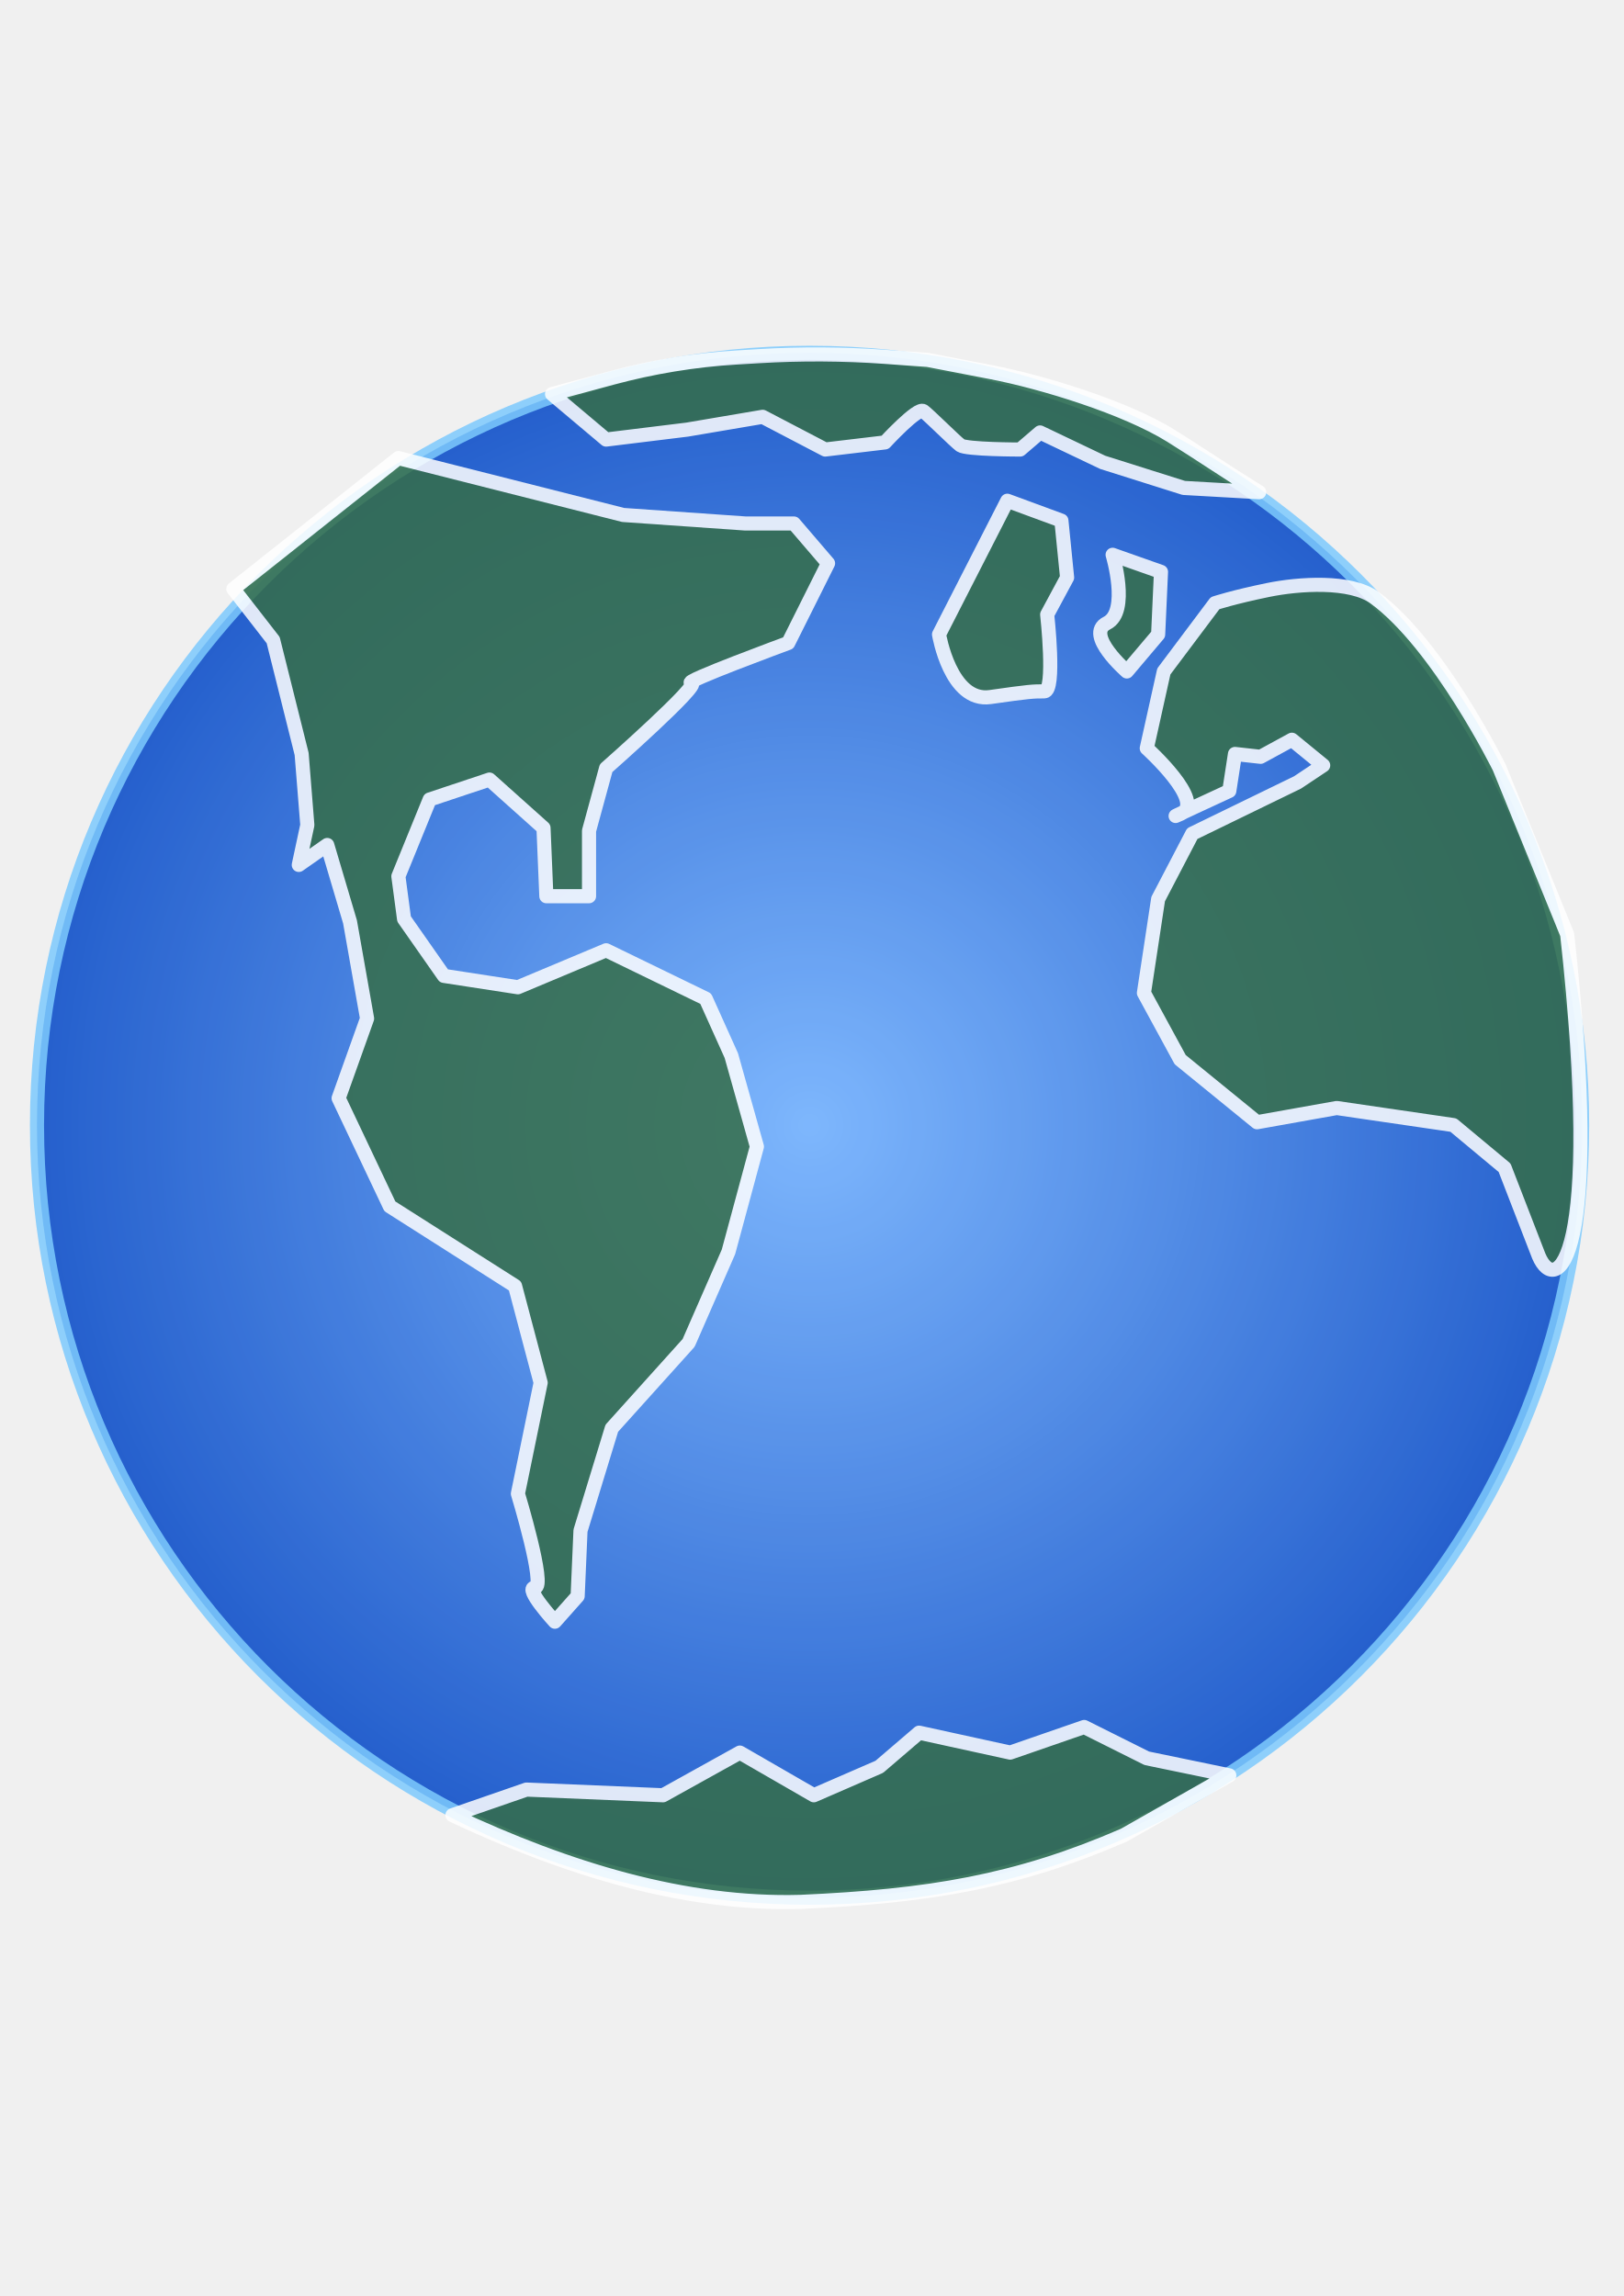
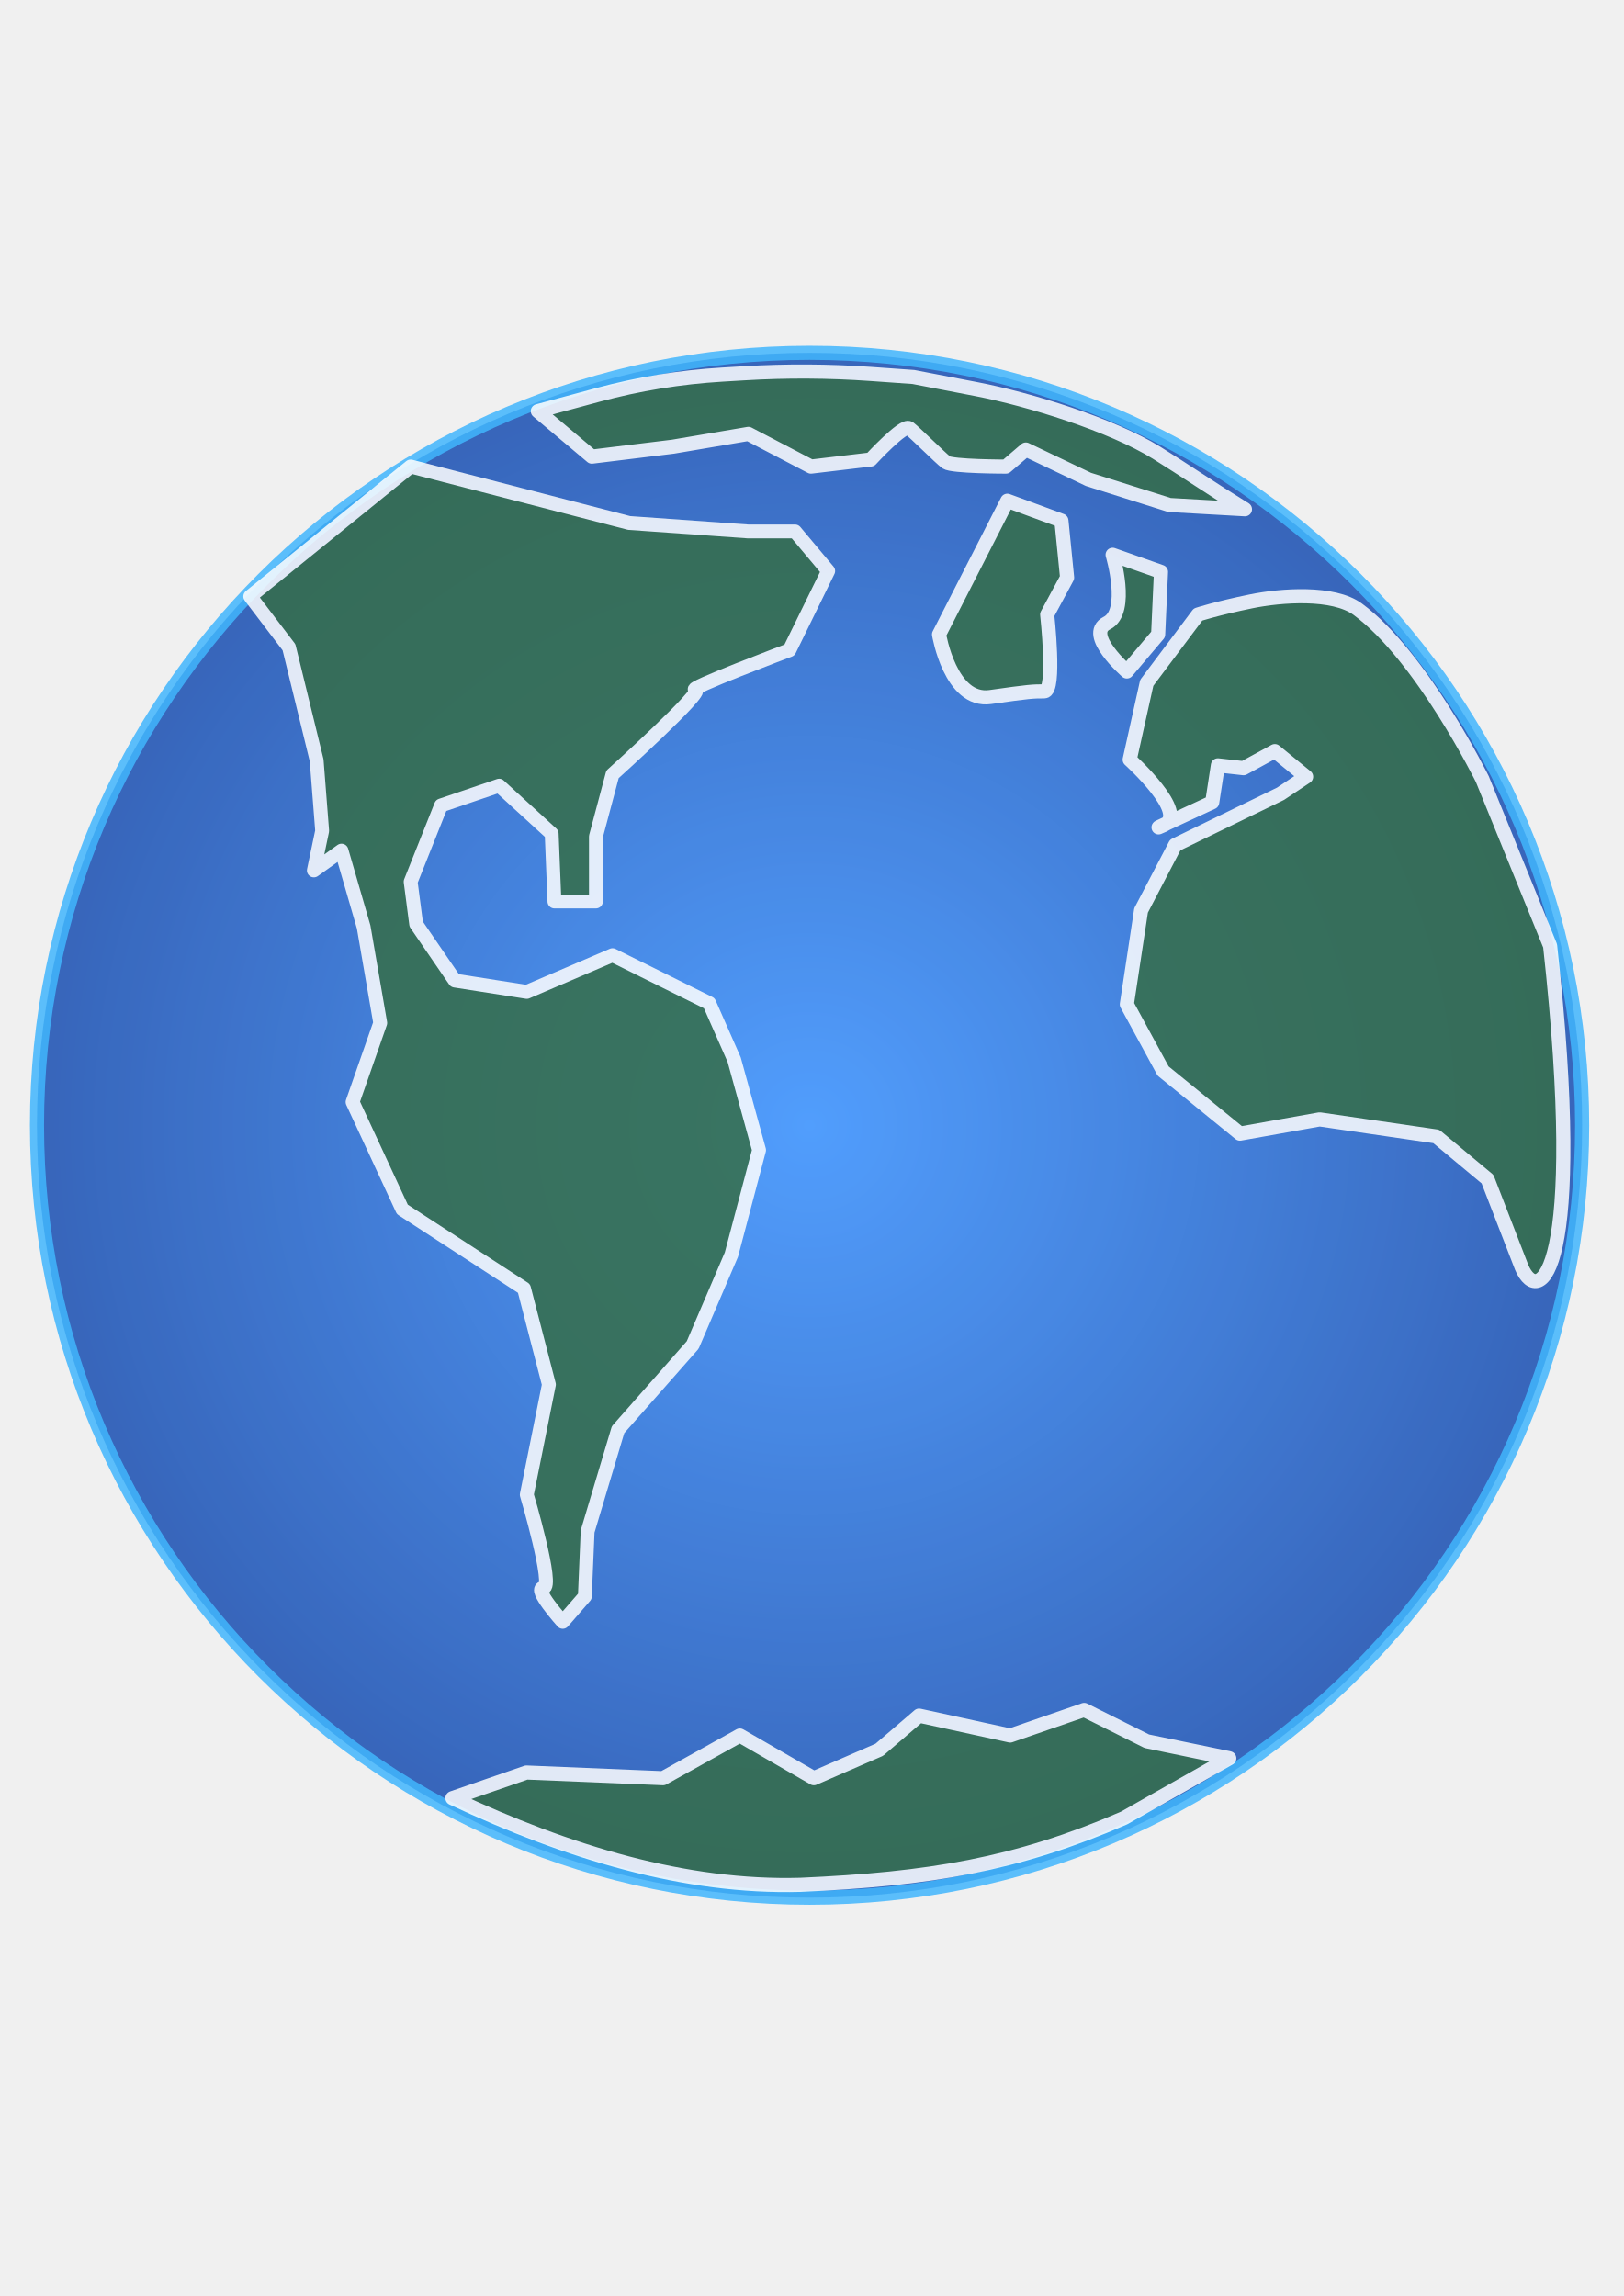
<svg xmlns="http://www.w3.org/2000/svg" xmlns:xlink="http://www.w3.org/1999/xlink" width="210mm" height="297mm" viewBox="0 0 210 297" version="1.1" id="svg1">
  <defs id="defs1">
    <linearGradient id="linearGradient1">
-       <stop style="stop-color:#69acff;stop-opacity:1;" offset="0" id="stop1" />
-       <stop style="stop-color:#0045c6;stop-opacity:1;" offset="1" id="stop2" />
+       <stop style="stop-color:#358fff;stop-opacity:1;" offset="0" id="stop1" />
+       <stop style="stop-color:#164cb0;stop-opacity:1;" offset="1" id="stop2" />
    </linearGradient>
    <radialGradient xlink:href="#linearGradient1" id="radialGradient2" cx="104.704" cy="145.556" fx="104.704" fy="145.556" r="100.833" gradientUnits="userSpaceOnUse" />
  </defs>
  <g id="layer1">
-     <circle style="opacity:0.85;fill:url(#radialGradient2);stroke:#69c3ff;stroke-width:1.826;stroke-linecap:round;stroke-linejoin:round;stroke-miterlimit:5.4;stroke-opacity:0.851" id="path1" cx="104.704" cy="145.556" r="99.92" />
-     <path style="opacity:0.85;fill:#356d48;fill-opacity:1;stroke:#ffffff;stroke-width:1.826;stroke-linecap:round;stroke-linejoin:round;stroke-miterlimit:5.4;stroke-opacity:1" d="m 51.524,59.253 29.074,7.361 15.825,1.104 h 6.257 l 4.416,5.152 -5.152,10.305 c 0,0 -13.985,5.152 -12.513,5.152 1.472,0 -11.041,11.041 -11.041,11.041 l -2.208,8.097 v 8.465 h -5.52 l -0.368,-8.833 -6.993,-6.256 -7.729,2.576 -4.048,9.937 0.736,5.52 5.152,7.361 9.569,1.472 11.409,-4.784 12.881,6.257 3.312,7.361 3.312,11.777 -3.68,13.617 -5.152,11.777 -9.937,11.041 L 75.078,198 l -0.368,8.465 -2.944,3.312 c 0,0 -4.048,-4.416 -2.576,-4.416 1.472,0 -2.208,-12.145 -2.208,-12.145 l 2.944,-14.353 -3.312,-12.513 -16.193,-10.305 -6.625,-13.985 3.68,-10.305 -2.208,-12.513 -2.944,-9.937 -3.68,2.576 1.104,-5.152 -0.736,-9.201 -3.68,-14.721 -5.152,-6.625 z" id="path2" />
-     <path style="opacity:0.85;fill:#356d48;fill-opacity:1;stroke:#ffffff;stroke-width:1.826;stroke-linecap:round;stroke-linejoin:round;stroke-miterlimit:5.4;stroke-opacity:1" d="m 193.952,99.368 c 0,0 -7.865,-15.959 -16.149,-22.038 -3.134,-2.3 -9.875,-1.816 -13.78,-1.016 -4.511,0.924 -6.874,1.708 -6.874,1.708 l -6.625,8.833 -2.208,9.937 c 0,0 7.729,6.993 4.416,8.465 -3.312,1.472 6.257,-2.944 6.257,-2.944 l 0.736,-4.784 3.312,0.368 4.048,-2.208 4.048,3.312 -3.312,2.208 -13.617,6.625 -4.416,8.465 -1.84,12.145 4.692,8.626 9.937,8.097 10.305,-1.84 15.089,2.208 6.625,5.52 4.416,11.409 c 2.222,5.293 8.348,0.826 3.68,-41.587 l -8.741,-21.495" id="path3" />
+     <circle style="opacity:0.85;fill:url(#radialGradient2);stroke:#23abff;stroke-width:1.826;stroke-linecap:round;stroke-linejoin:round;stroke-miterlimit:5.4;stroke-opacity:0.851" id="path1" cx="104.704" cy="145.556" r="99.92" />
+     <path style="opacity:0.85;fill:#356d48;fill-opacity:1;stroke:#ffffff;stroke-width:1.793;stroke-linecap:round;stroke-linejoin:round;stroke-miterlimit:5.4;stroke-opacity:1" d="m 53.112,60.341 28.252,7.308 15.378,1.096 h 6.08 l 4.291,5.116 -5.007,10.231 c 0,0 -13.59,5.116 -12.159,5.116 1.43,0 -10.729,10.962 -10.729,10.962 l -2.146,8.039 v 8.404 h -5.364 l -0.358,-8.77 -6.795,-6.212 -7.51,2.558 -3.934,9.866 0.715,5.481 5.007,7.308 9.298,1.462 11.086,-4.75 12.517,6.212 3.219,7.308 3.219,11.693 -3.576,13.52 -5.007,11.693 -9.656,10.962 -3.934,13.155 -0.358,8.404 -2.861,3.289 c 0,0 -3.934,-4.385 -2.503,-4.385 1.43,0 -2.146,-12.059 -2.146,-12.059 l 2.861,-14.251 -3.219,-12.424 -15.735,-10.231 -6.437,-13.886 3.576,-10.231 -2.146,-12.424 -2.861,-9.866 -3.576,2.558 1.073,-5.116 -0.715,-9.135 -3.576,-14.616 -5.007,-6.577 z" id="path2" />
+     <path style="opacity:0.85;fill:#356d48;fill-opacity:1;stroke:#ffffff;stroke-width:1.826;stroke-linecap:round;stroke-linejoin:round;stroke-miterlimit:5.4;stroke-opacity:1" d="m 193.952,99.368 c 0,0 -7.865,-15.959 -16.149,-22.038 -3.134,-2.3 -9.875,-1.816 -13.78,-1.016 -4.511,0.924 -6.874,1.708 -6.874,1.708 l -6.625,8.833 -2.208,9.937 c 0,0 7.729,6.993 4.416,8.465 -3.312,1.472 6.257,-2.944 6.257,-2.944 l 0.736,-4.784 3.312,0.368 4.048,-2.208 4.048,3.312 -3.312,2.208 -13.617,6.625 -4.416,8.465 -1.84,12.145 4.692,8.626 9.937,8.097 10.305,-1.84 15.089,2.208 6.625,5.52 4.416,11.409 c 2.222,5.293 8.348,0.826 3.68,-41.587 l -8.741,-21.495" id="path3" transform="translate(-2.208178,1.472119)" />
    <path style="opacity:0.85;fill:#356d48;fill-opacity:1;stroke:#ffffff;stroke-width:1.826;stroke-linecap:round;stroke-linejoin:round;stroke-miterlimit:5.4;stroke-opacity:1" d="m 149.788,82.071 0.368,-8.097 -6.256,-2.208 c 0,0 2.208,7.361 -0.736,8.833 -2.944,1.472 2.576,6.257 2.576,6.257 z" id="path4" />
    <path style="opacity:0.85;fill:#356d48;fill-opacity:1;stroke:#ffffff;stroke-width:1.826;stroke-linecap:round;stroke-linejoin:round;stroke-miterlimit:5.4;stroke-opacity:1" d="m 130.283,64.773 6.993,2.576 0.736,7.361 -2.576,4.784 c 0,0 1.104,9.937 -0.368,9.937 -1.472,0 -1.84,0 -6.993,0.736 -5.152,0.736 -6.625,-8.097 -6.625,-8.097 z" id="path5" />
-     <path style="opacity:0.85;fill:#356d48;fill-opacity:1;stroke:#ffffff;stroke-width:1.826;stroke-linecap:round;stroke-linejoin:round;stroke-miterlimit:5.4;stroke-opacity:1" d="m 58.517,234.803 9.569,-3.312 17.665,0.736 9.937,-5.52 9.569,5.52 8.465,-3.68 5.152,-4.416 11.777,2.576 9.569,-3.312 8.097,4.048 10.673,2.208 -13.617,7.729 c -13.934,6.055 -25.311,7.906 -41.848,8.639 -14.88,0.419 -30.006,-4.17 -45.007,-11.216 z" id="path6" />
-     <path style="opacity:0.85;fill:#356d48;fill-opacity:1;stroke:#ffffff;stroke-width:1.826;stroke-linecap:round;stroke-linejoin:round;stroke-miterlimit:5.4;stroke-opacity:1" d="m 71.398,50.972 6.993,5.888 10.489,-1.288 9.753,-1.656 8.097,4.232 7.729,-0.92 c 0,0 4.232,-4.6 4.968,-4.048 0.736,0.552 4.048,3.864 4.784,4.416 0.736,0.552 7.729,0.552 7.729,0.552 l 2.576,-2.208 8.097,3.864 10.489,3.312 9.753,0.552 c -4.409,-2.717 -7.856,-5.092 -11.43,-7.31 -5.849,-3.63 -16.487,-6.914 -23.252,-8.221 l -8.194,-1.583 -5.522,-0.393 a 124.512,124.512 0.314 0 0 -16.323,-0.089 l -2.911,0.175 a 79.969,79.969 170.716 0 0 -16.06,2.625 z" id="path7" />
+     <path style="opacity:0.85;fill:#356d48;fill-opacity:1;stroke:#ffffff;stroke-width:1.826;stroke-linecap:round;stroke-linejoin:round;stroke-miterlimit:5.4;stroke-opacity:1" d="m 58.517,232.595 9.569,-3.312 17.665,0.736 9.937,-5.52 9.569,5.52 8.465,-3.68 5.152,-4.416 11.777,2.576 9.569,-3.312 8.097,4.048 10.673,2.208 -13.617,7.729 c -13.934,6.055 -25.311,7.906 -41.848,8.639 -14.88,0.419 -30.006,-4.17 -45.007,-11.216 z" id="path6" />
+     <path style="opacity:0.85;fill:#356d48;fill-opacity:1;stroke:#ffffff;stroke-width:1.826;stroke-linecap:round;stroke-linejoin:round;stroke-miterlimit:5.4;stroke-opacity:1" d="m 71.398,50.972 6.993,5.888 10.489,-1.288 9.753,-1.656 8.097,4.232 7.729,-0.92 c 0,0 4.232,-4.6 4.968,-4.048 0.736,0.552 4.048,3.864 4.784,4.416 0.736,0.552 7.729,0.552 7.729,0.552 l 2.576,-2.208 8.097,3.864 10.489,3.312 9.753,0.552 c -4.409,-2.717 -7.856,-5.092 -11.43,-7.31 -5.849,-3.63 -16.487,-6.914 -23.252,-8.221 l -8.194,-1.583 -5.522,-0.393 a 124.512,124.512 0.314 0 0 -16.323,-0.089 l -2.911,0.175 a 79.969,79.969 170.716 0 0 -16.06,2.625 z" id="path7" transform="translate(-1.840149,2.208178)" />
  </g>
</svg>
